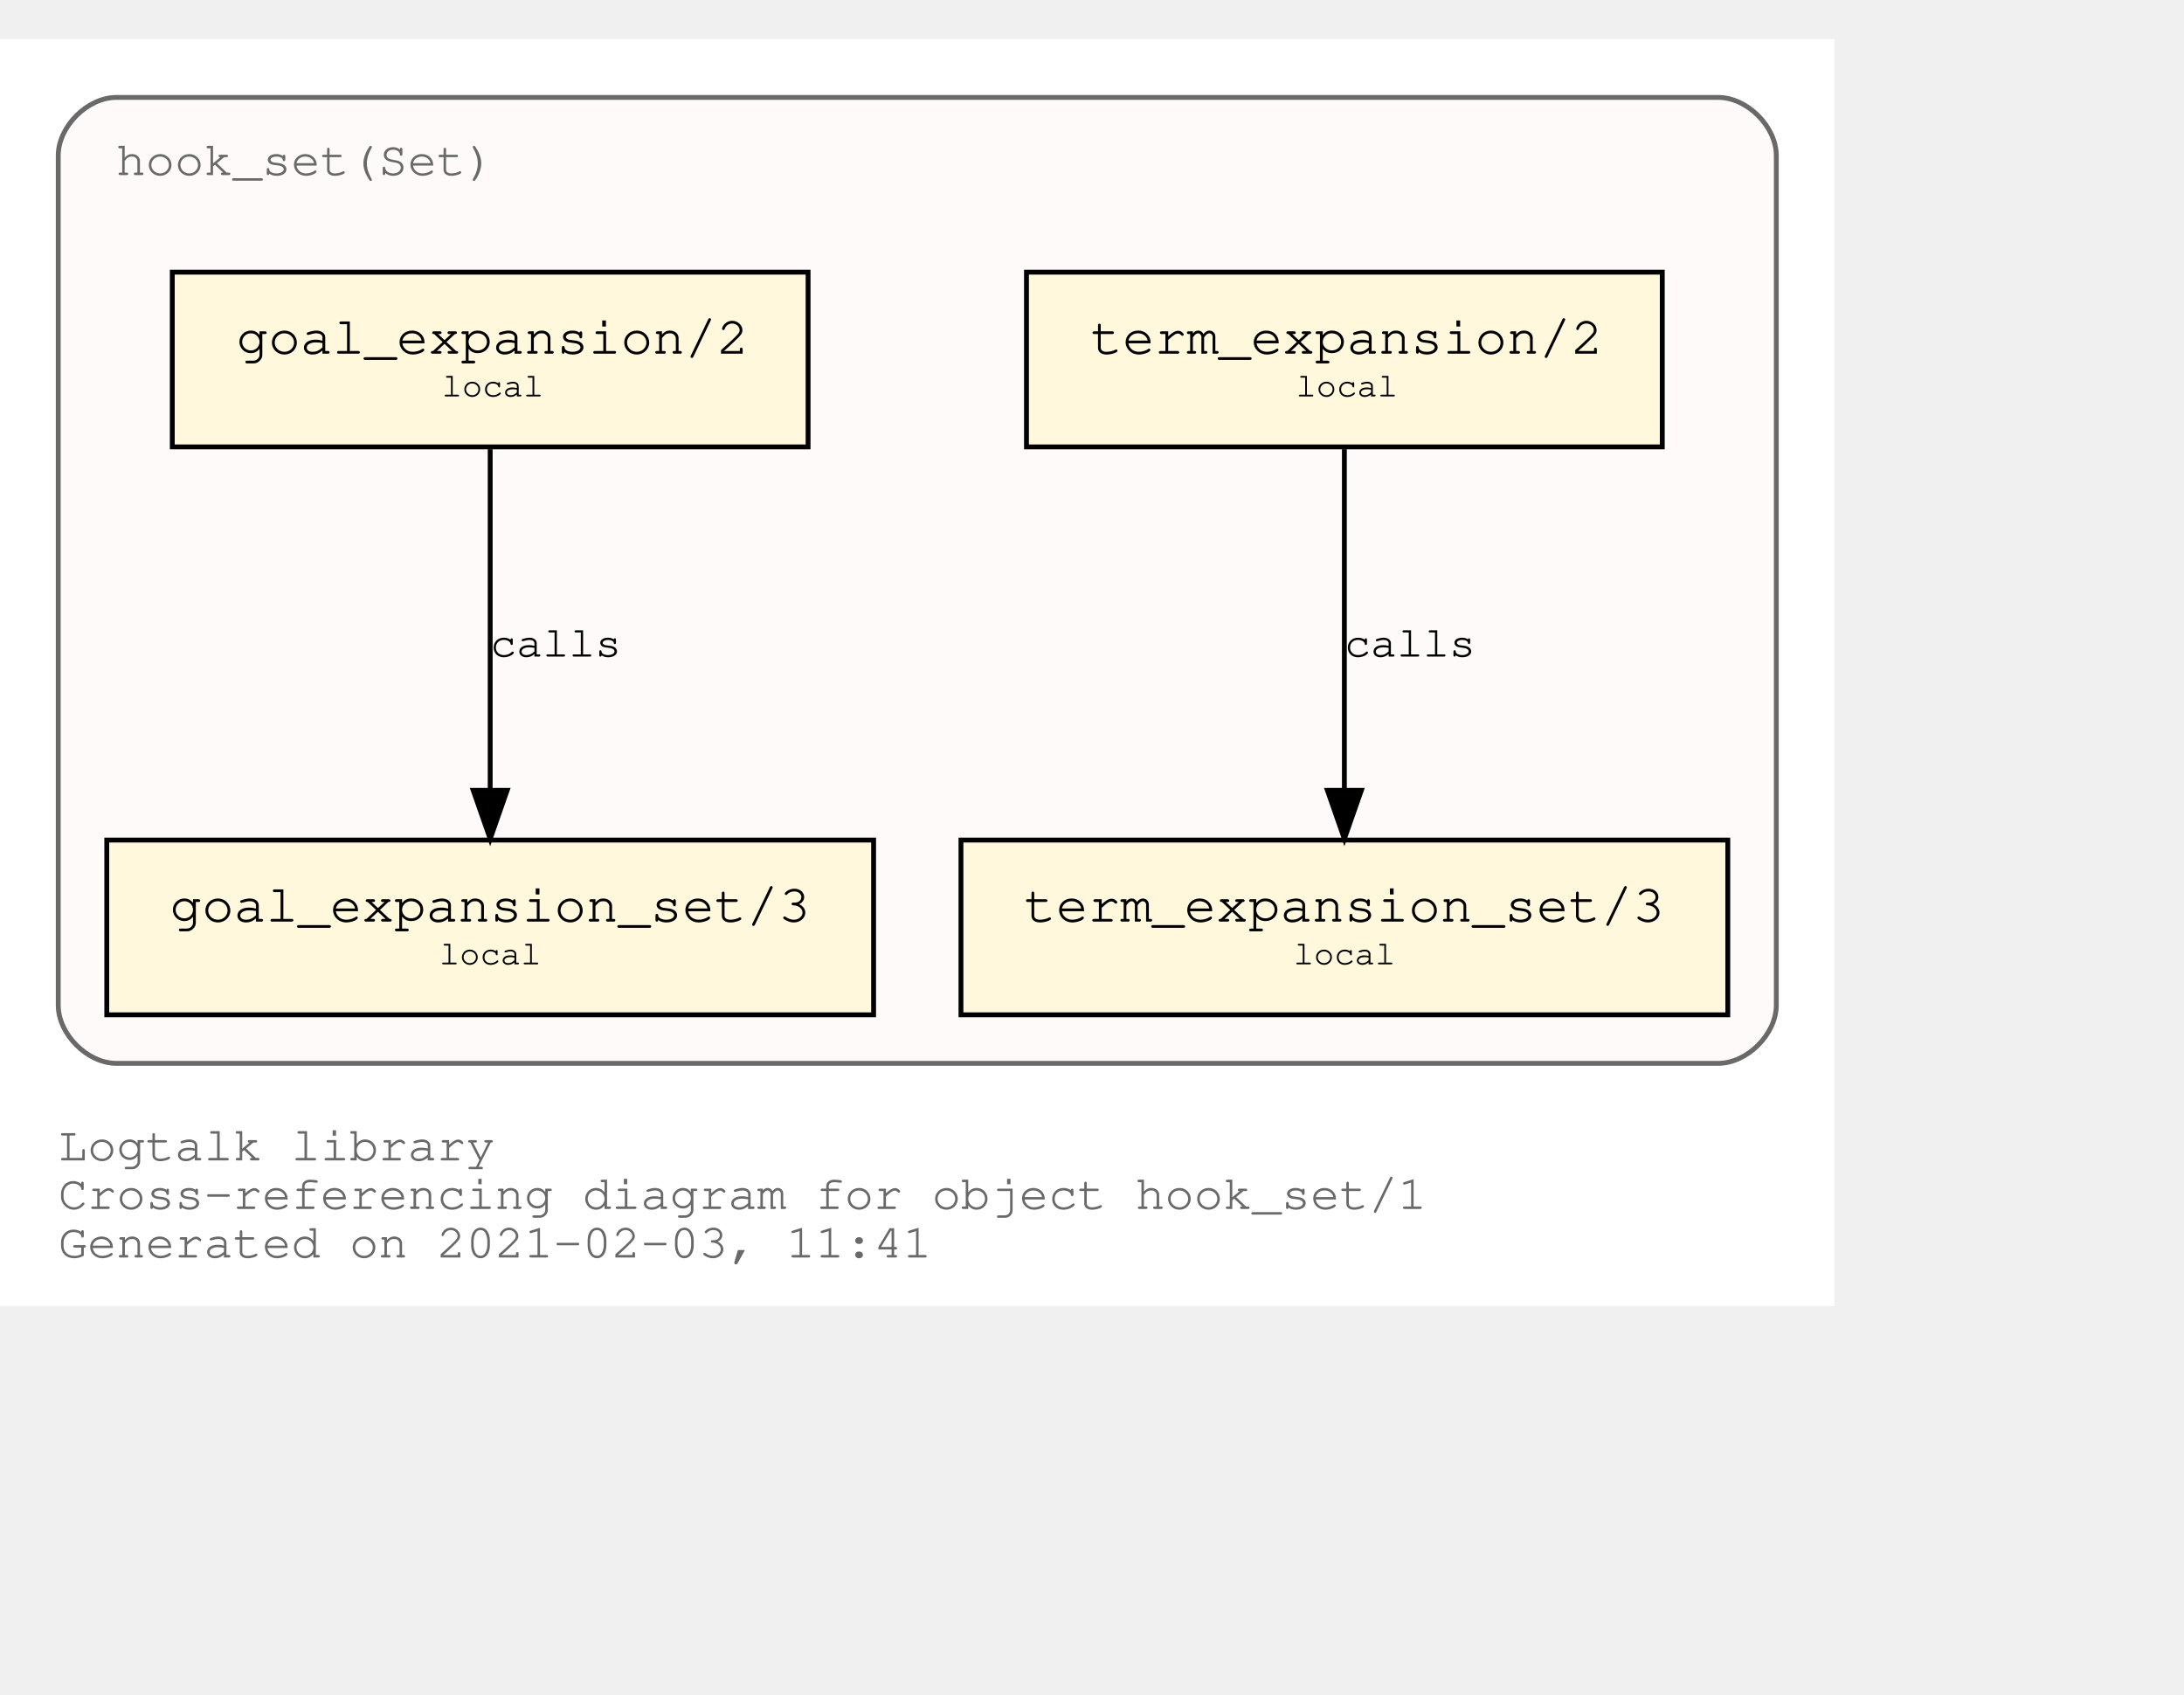
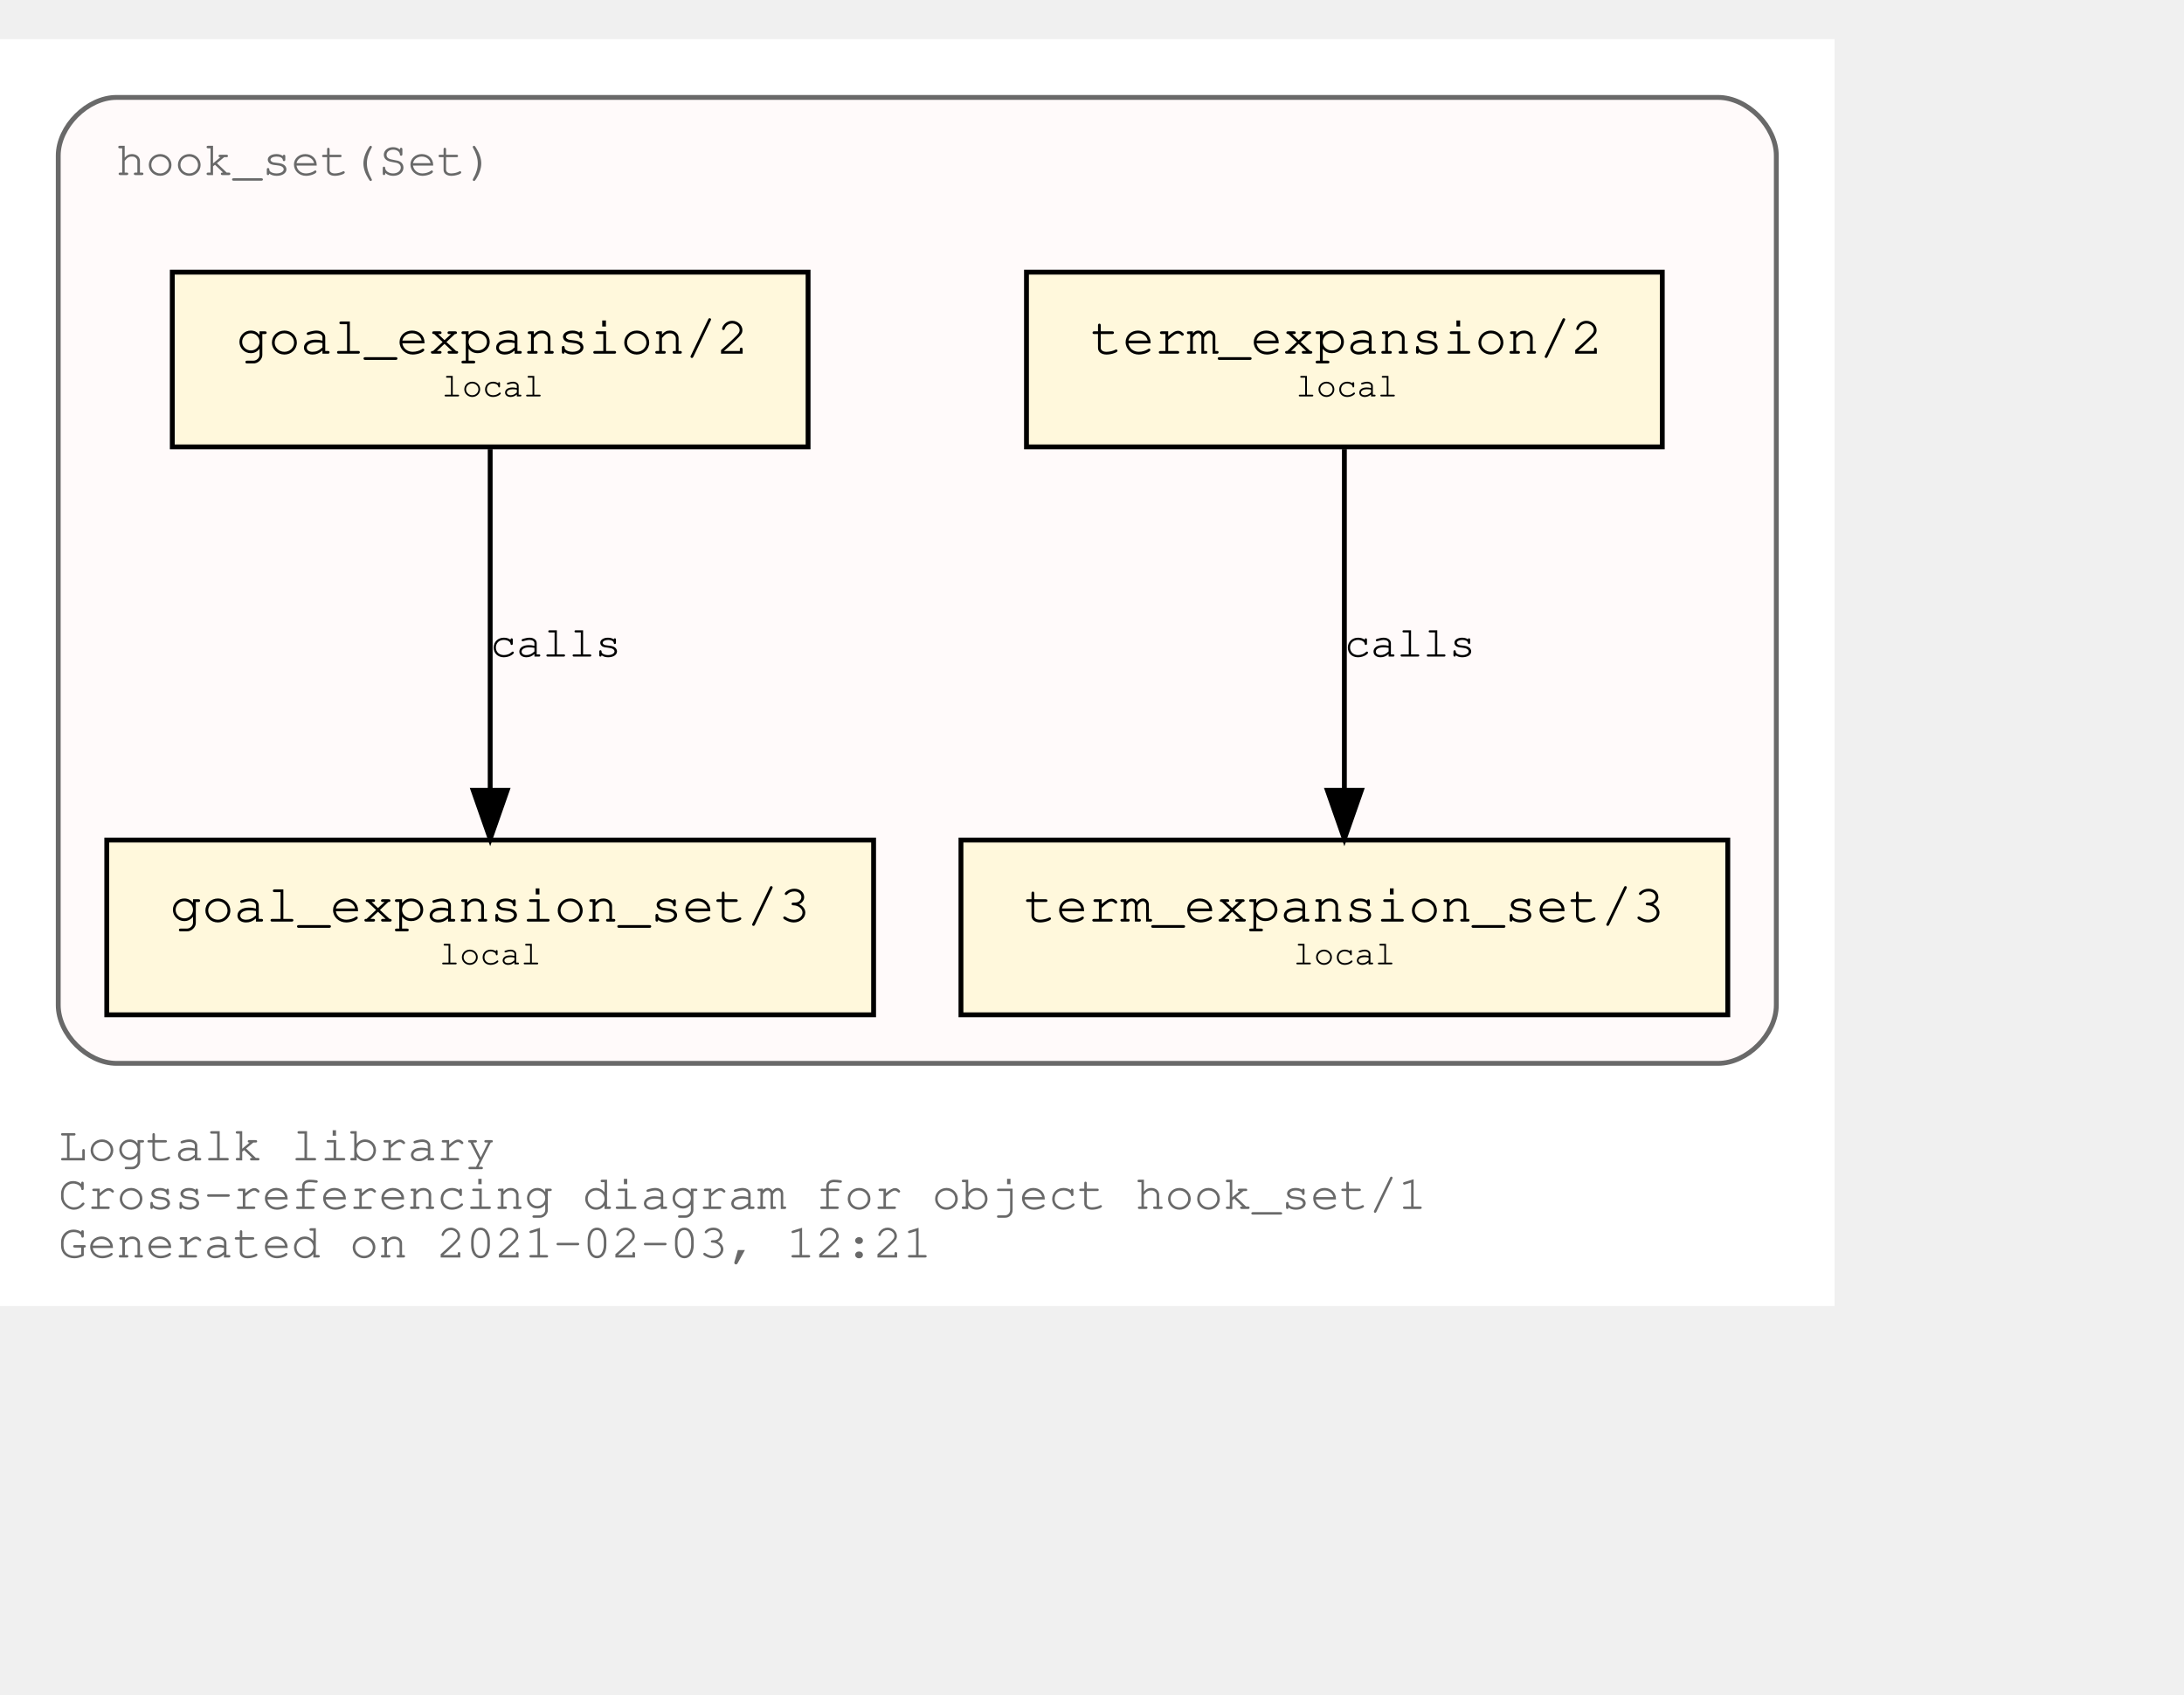
<svg xmlns="http://www.w3.org/2000/svg" xmlns:xlink="http://www.w3.org/1999/xlink" width="522pt" height="405pt" viewBox="72.00 72.00 450.00 333.00">
  <g id="graph0" class="graph" transform="scale(1 1) rotate(0) translate(76 329)">
    <polygon fill="white" stroke="transparent" points="-4,4 -4,-257 374,-257 374,4 -4,4" />
    <text text-anchor="start" x="8" y="-26" font-family="Courier,monospace" font-size="10.00" fill="dimgray">Logtalk library</text>
    <text text-anchor="start" x="8" y="-16" font-family="Courier,monospace" font-size="10.00" fill="dimgray">Cross-referencing diagram for object hook_set/1</text>
-     <text text-anchor="start" x="8" y="-6" font-family="Courier,monospace" font-size="10.00" fill="dimgray">Generated on 2021-02-03, 11:41</text>
+     <text text-anchor="start" x="8" y="-6" font-family="Courier,monospace" font-size="10.00" fill="dimgray">Generated on 2021-02-03, 12:21</text>
    <g id="clust1" class="cluster">
      <g id="a_clust1">
        <a xlink:title="hook_set(Set)">
          <path fill="snow" stroke="dimgray" d="M20,-46C20,-46 350,-46 350,-46 356,-46 362,-52 362,-58 362,-58 362,-233 362,-233 362,-239 356,-245 350,-245 350,-245 20,-245 20,-245 14,-245 8,-239 8,-233 8,-233 8,-58 8,-58 8,-52 14,-46 20,-46" />
          <g id="a_clust1_0">
-             <a xlink:href="https://github.com/LogtalkDotOrg/logtalk3/tree/70eabafe1c55ec7d97d568f4874f179a314a09c5/library/hook_flows/hook_set.lgt" xlink:title="https://github.com/LogtalkDotOrg/logtalk3/tree/70eabafe1c55ec7d97d568f4874f179a314a09c5/library/hook_flows/hook_set.lgt">
+             <a xlink:href="https://github.com/LogtalkDotOrg/logtalk3/tree/2269a3c868391317ba63cf342bd94ecf700e97f9/library/hook_flows/hook_set.lgt" xlink:title="https://github.com/LogtalkDotOrg/logtalk3/tree/2269a3c868391317ba63cf342bd94ecf700e97f9/library/hook_flows/hook_set.lgt">
              <text text-anchor="start" x="19.99" y="-229" font-family="Courier,monospace" font-size="10.00" fill="dimgray">hook_set(Set)</text>
            </a>
          </g>
        </a>
      </g>
    </g>
    <g id="node1" class="node">
      <g id="a_node1">
-         <a xlink:href="https://github.com/LogtalkDotOrg/logtalk3/tree/70eabafe1c55ec7d97d568f4874f179a314a09c5/library/hook_flows/hook_set.lgt#L39" xlink:title="https://github.com/LogtalkDotOrg/logtalk3/tree/70eabafe1c55ec7d97d568f4874f179a314a09c5/library/hook_flows/hook_set.lgt#L39">
+         <a xlink:href="https://github.com/LogtalkDotOrg/logtalk3/tree/2269a3c868391317ba63cf342bd94ecf700e97f9/library/hook_flows/hook_set.lgt#L39" xlink:title="https://github.com/LogtalkDotOrg/logtalk3/tree/2269a3c868391317ba63cf342bd94ecf700e97f9/library/hook_flows/hook_set.lgt#L39">
          <polygon fill="cornsilk" stroke="black" points="338.5,-209 207.5,-209 207.5,-173 338.5,-173 338.5,-209" />
          <text text-anchor="start" x="215.8" y="-192.8" font-family="Courier,monospace" font-size="9.00"> </text>
          <text text-anchor="start" x="220.69" y="-192.2" font-family="Courier,monospace" font-size="11.00">term_expansion/2</text>
          <text text-anchor="start" x="325.8" y="-192.8" font-family="Courier,monospace" font-size="9.00"> </text>
          <text text-anchor="start" x="215.8" y="-182.8" font-family="Courier,monospace" font-size="9.00"> </text>
          <text text-anchor="start" x="263" y="-183.4" font-family="Courier,monospace" font-size="7.00">local</text>
          <text text-anchor="start" x="325.8" y="-182.8" font-family="Courier,monospace" font-size="9.00"> </text>
        </a>
      </g>
    </g>
    <g id="node2" class="node">
      <g id="a_node2">
-         <a xlink:href="https://github.com/LogtalkDotOrg/logtalk3/tree/70eabafe1c55ec7d97d568f4874f179a314a09c5/library/hook_flows/hook_set.lgt#L43" xlink:title="https://github.com/LogtalkDotOrg/logtalk3/tree/70eabafe1c55ec7d97d568f4874f179a314a09c5/library/hook_flows/hook_set.lgt#L43">
+         <a xlink:href="https://github.com/LogtalkDotOrg/logtalk3/tree/2269a3c868391317ba63cf342bd94ecf700e97f9/library/hook_flows/hook_set.lgt#L43" xlink:title="https://github.com/LogtalkDotOrg/logtalk3/tree/2269a3c868391317ba63cf342bd94ecf700e97f9/library/hook_flows/hook_set.lgt#L43">
          <polygon fill="cornsilk" stroke="black" points="352,-92 194,-92 194,-56 352,-56 352,-92" />
          <text text-anchor="start" x="201.8" y="-75.8" font-family="Courier,monospace" font-size="9.00"> </text>
          <text text-anchor="start" x="206.99" y="-75.2" font-family="Courier,monospace" font-size="11.00">term_expansion_set/3</text>
          <text text-anchor="start" x="338.8" y="-75.8" font-family="Courier,monospace" font-size="9.00"> </text>
          <text text-anchor="start" x="201.8" y="-65.8" font-family="Courier,monospace" font-size="9.00"> </text>
          <text text-anchor="start" x="262.5" y="-66.4" font-family="Courier,monospace" font-size="7.00">local</text>
          <text text-anchor="start" x="338.8" y="-65.8" font-family="Courier,monospace" font-size="9.00"> </text>
        </a>
      </g>
    </g>
    <g id="edge1" class="edge">
      <g id="a_edge1">
-         <a xlink:href="https://github.com/LogtalkDotOrg/logtalk3/tree/70eabafe1c55ec7d97d568f4874f179a314a09c5/library/hook_flows/hook_set.lgt#L39" xlink:title="calls">
+         <a xlink:href="https://github.com/LogtalkDotOrg/logtalk3/tree/2269a3c868391317ba63cf342bd94ecf700e97f9/library/hook_flows/hook_set.lgt#L39" xlink:title="calls">
          <path fill="none" stroke="black" d="M273,-172.53C273,-153.94 273,-124.24 273,-102.5" />
          <polygon fill="black" stroke="black" points="276.5,-102.25 273,-92.25 269.5,-102.25 276.5,-102.25" />
        </a>
      </g>
      <g id="a_edge1-label">
-         <a xlink:href="https://github.com/LogtalkDotOrg/logtalk3/tree/70eabafe1c55ec7d97d568f4874f179a314a09c5/library/hook_flows/hook_set.lgt#L39" xlink:title="https://github.com/LogtalkDotOrg/logtalk3/tree/70eabafe1c55ec7d97d568f4874f179a314a09c5/library/hook_flows/hook_set.lgt#L39">
+         <a xlink:href="https://github.com/LogtalkDotOrg/logtalk3/tree/2269a3c868391317ba63cf342bd94ecf700e97f9/library/hook_flows/hook_set.lgt#L39" xlink:title="https://github.com/LogtalkDotOrg/logtalk3/tree/2269a3c868391317ba63cf342bd94ecf700e97f9/library/hook_flows/hook_set.lgt#L39">
          <text text-anchor="start" x="273" y="-129.8" font-family="Courier,monospace" font-size="9.00">calls</text>
        </a>
      </g>
    </g>
    <g id="node3" class="node">
      <g id="a_node3">
-         <a xlink:href="https://github.com/LogtalkDotOrg/logtalk3/tree/70eabafe1c55ec7d97d568f4874f179a314a09c5/library/hook_flows/hook_set.lgt#L50" xlink:title="https://github.com/LogtalkDotOrg/logtalk3/tree/70eabafe1c55ec7d97d568f4874f179a314a09c5/library/hook_flows/hook_set.lgt#L50">
+         <a xlink:href="https://github.com/LogtalkDotOrg/logtalk3/tree/2269a3c868391317ba63cf342bd94ecf700e97f9/library/hook_flows/hook_set.lgt#L50" xlink:title="https://github.com/LogtalkDotOrg/logtalk3/tree/2269a3c868391317ba63cf342bd94ecf700e97f9/library/hook_flows/hook_set.lgt#L50">
          <polygon fill="cornsilk" stroke="black" points="162.5,-209 31.5,-209 31.5,-173 162.5,-173 162.5,-209" />
          <text text-anchor="start" x="39.8" y="-192.8" font-family="Courier,monospace" font-size="9.00"> </text>
          <text text-anchor="start" x="44.69" y="-192.2" font-family="Courier,monospace" font-size="11.00">goal_expansion/2</text>
          <text text-anchor="start" x="149.8" y="-192.8" font-family="Courier,monospace" font-size="9.00"> </text>
          <text text-anchor="start" x="39.8" y="-182.8" font-family="Courier,monospace" font-size="9.00"> </text>
          <text text-anchor="start" x="87" y="-183.4" font-family="Courier,monospace" font-size="7.00">local</text>
          <text text-anchor="start" x="149.8" y="-182.8" font-family="Courier,monospace" font-size="9.00"> </text>
        </a>
      </g>
    </g>
    <g id="node4" class="node">
      <g id="a_node4">
-         <a xlink:href="https://github.com/LogtalkDotOrg/logtalk3/tree/70eabafe1c55ec7d97d568f4874f179a314a09c5/library/hook_flows/hook_set.lgt#L54" xlink:title="https://github.com/LogtalkDotOrg/logtalk3/tree/70eabafe1c55ec7d97d568f4874f179a314a09c5/library/hook_flows/hook_set.lgt#L54">
+         <a xlink:href="https://github.com/LogtalkDotOrg/logtalk3/tree/2269a3c868391317ba63cf342bd94ecf700e97f9/library/hook_flows/hook_set.lgt#L54" xlink:title="https://github.com/LogtalkDotOrg/logtalk3/tree/2269a3c868391317ba63cf342bd94ecf700e97f9/library/hook_flows/hook_set.lgt#L54">
          <polygon fill="cornsilk" stroke="black" points="176,-92 18,-92 18,-56 176,-56 176,-92" />
          <text text-anchor="start" x="25.8" y="-75.8" font-family="Courier,monospace" font-size="9.00"> </text>
          <text text-anchor="start" x="30.99" y="-75.2" font-family="Courier,monospace" font-size="11.00">goal_expansion_set/3</text>
          <text text-anchor="start" x="162.8" y="-75.8" font-family="Courier,monospace" font-size="9.00"> </text>
          <text text-anchor="start" x="25.8" y="-65.8" font-family="Courier,monospace" font-size="9.00"> </text>
          <text text-anchor="start" x="86.5" y="-66.4" font-family="Courier,monospace" font-size="7.00">local</text>
          <text text-anchor="start" x="162.8" y="-65.8" font-family="Courier,monospace" font-size="9.00"> </text>
        </a>
      </g>
    </g>
    <g id="edge2" class="edge">
      <g id="a_edge2">
-         <a xlink:href="https://github.com/LogtalkDotOrg/logtalk3/tree/70eabafe1c55ec7d97d568f4874f179a314a09c5/library/hook_flows/hook_set.lgt#L50" xlink:title="calls">
+         <a xlink:href="https://github.com/LogtalkDotOrg/logtalk3/tree/2269a3c868391317ba63cf342bd94ecf700e97f9/library/hook_flows/hook_set.lgt#L50" xlink:title="calls">
          <path fill="none" stroke="black" d="M97,-172.53C97,-153.94 97,-124.24 97,-102.5" />
          <polygon fill="black" stroke="black" points="100.5,-102.25 97,-92.25 93.5,-102.25 100.5,-102.25" />
        </a>
      </g>
      <g id="a_edge2-label">
-         <a xlink:href="https://github.com/LogtalkDotOrg/logtalk3/tree/70eabafe1c55ec7d97d568f4874f179a314a09c5/library/hook_flows/hook_set.lgt#L50" xlink:title="https://github.com/LogtalkDotOrg/logtalk3/tree/70eabafe1c55ec7d97d568f4874f179a314a09c5/library/hook_flows/hook_set.lgt#L50">
+         <a xlink:href="https://github.com/LogtalkDotOrg/logtalk3/tree/2269a3c868391317ba63cf342bd94ecf700e97f9/library/hook_flows/hook_set.lgt#L50" xlink:title="https://github.com/LogtalkDotOrg/logtalk3/tree/2269a3c868391317ba63cf342bd94ecf700e97f9/library/hook_flows/hook_set.lgt#L50">
          <text text-anchor="start" x="97" y="-129.8" font-family="Courier,monospace" font-size="9.00">calls</text>
        </a>
      </g>
    </g>
  </g>
</svg>
